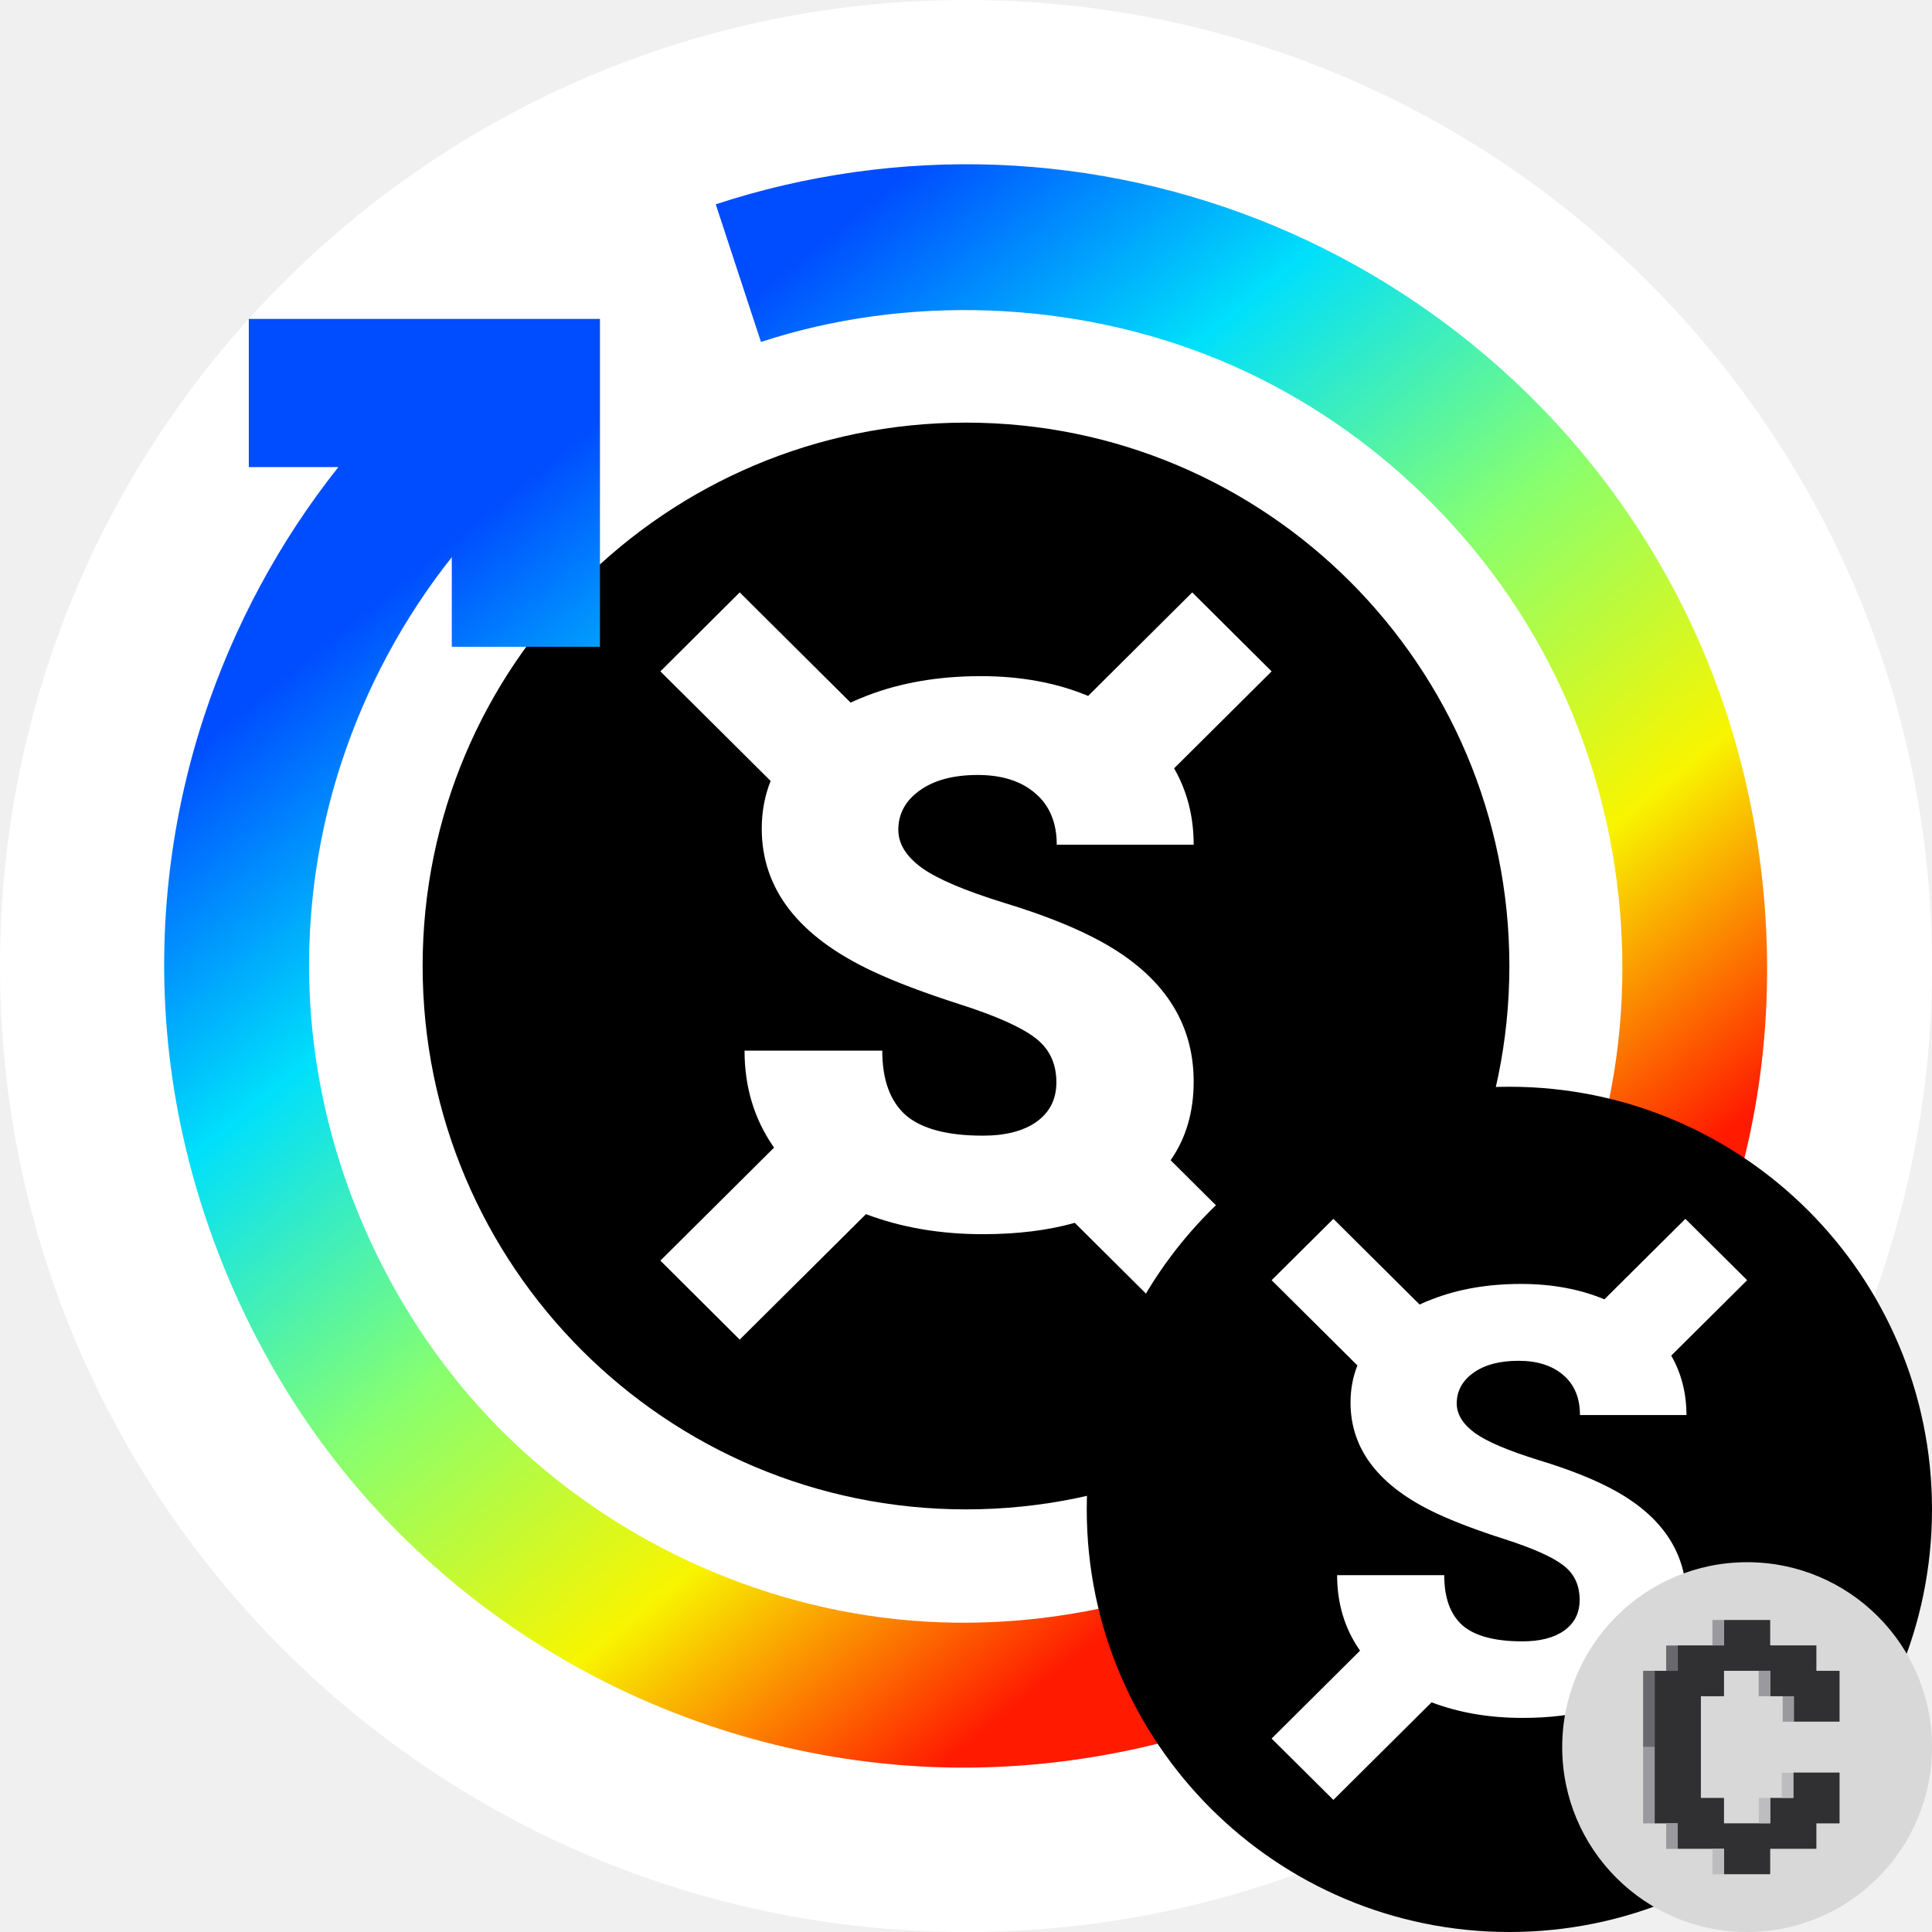
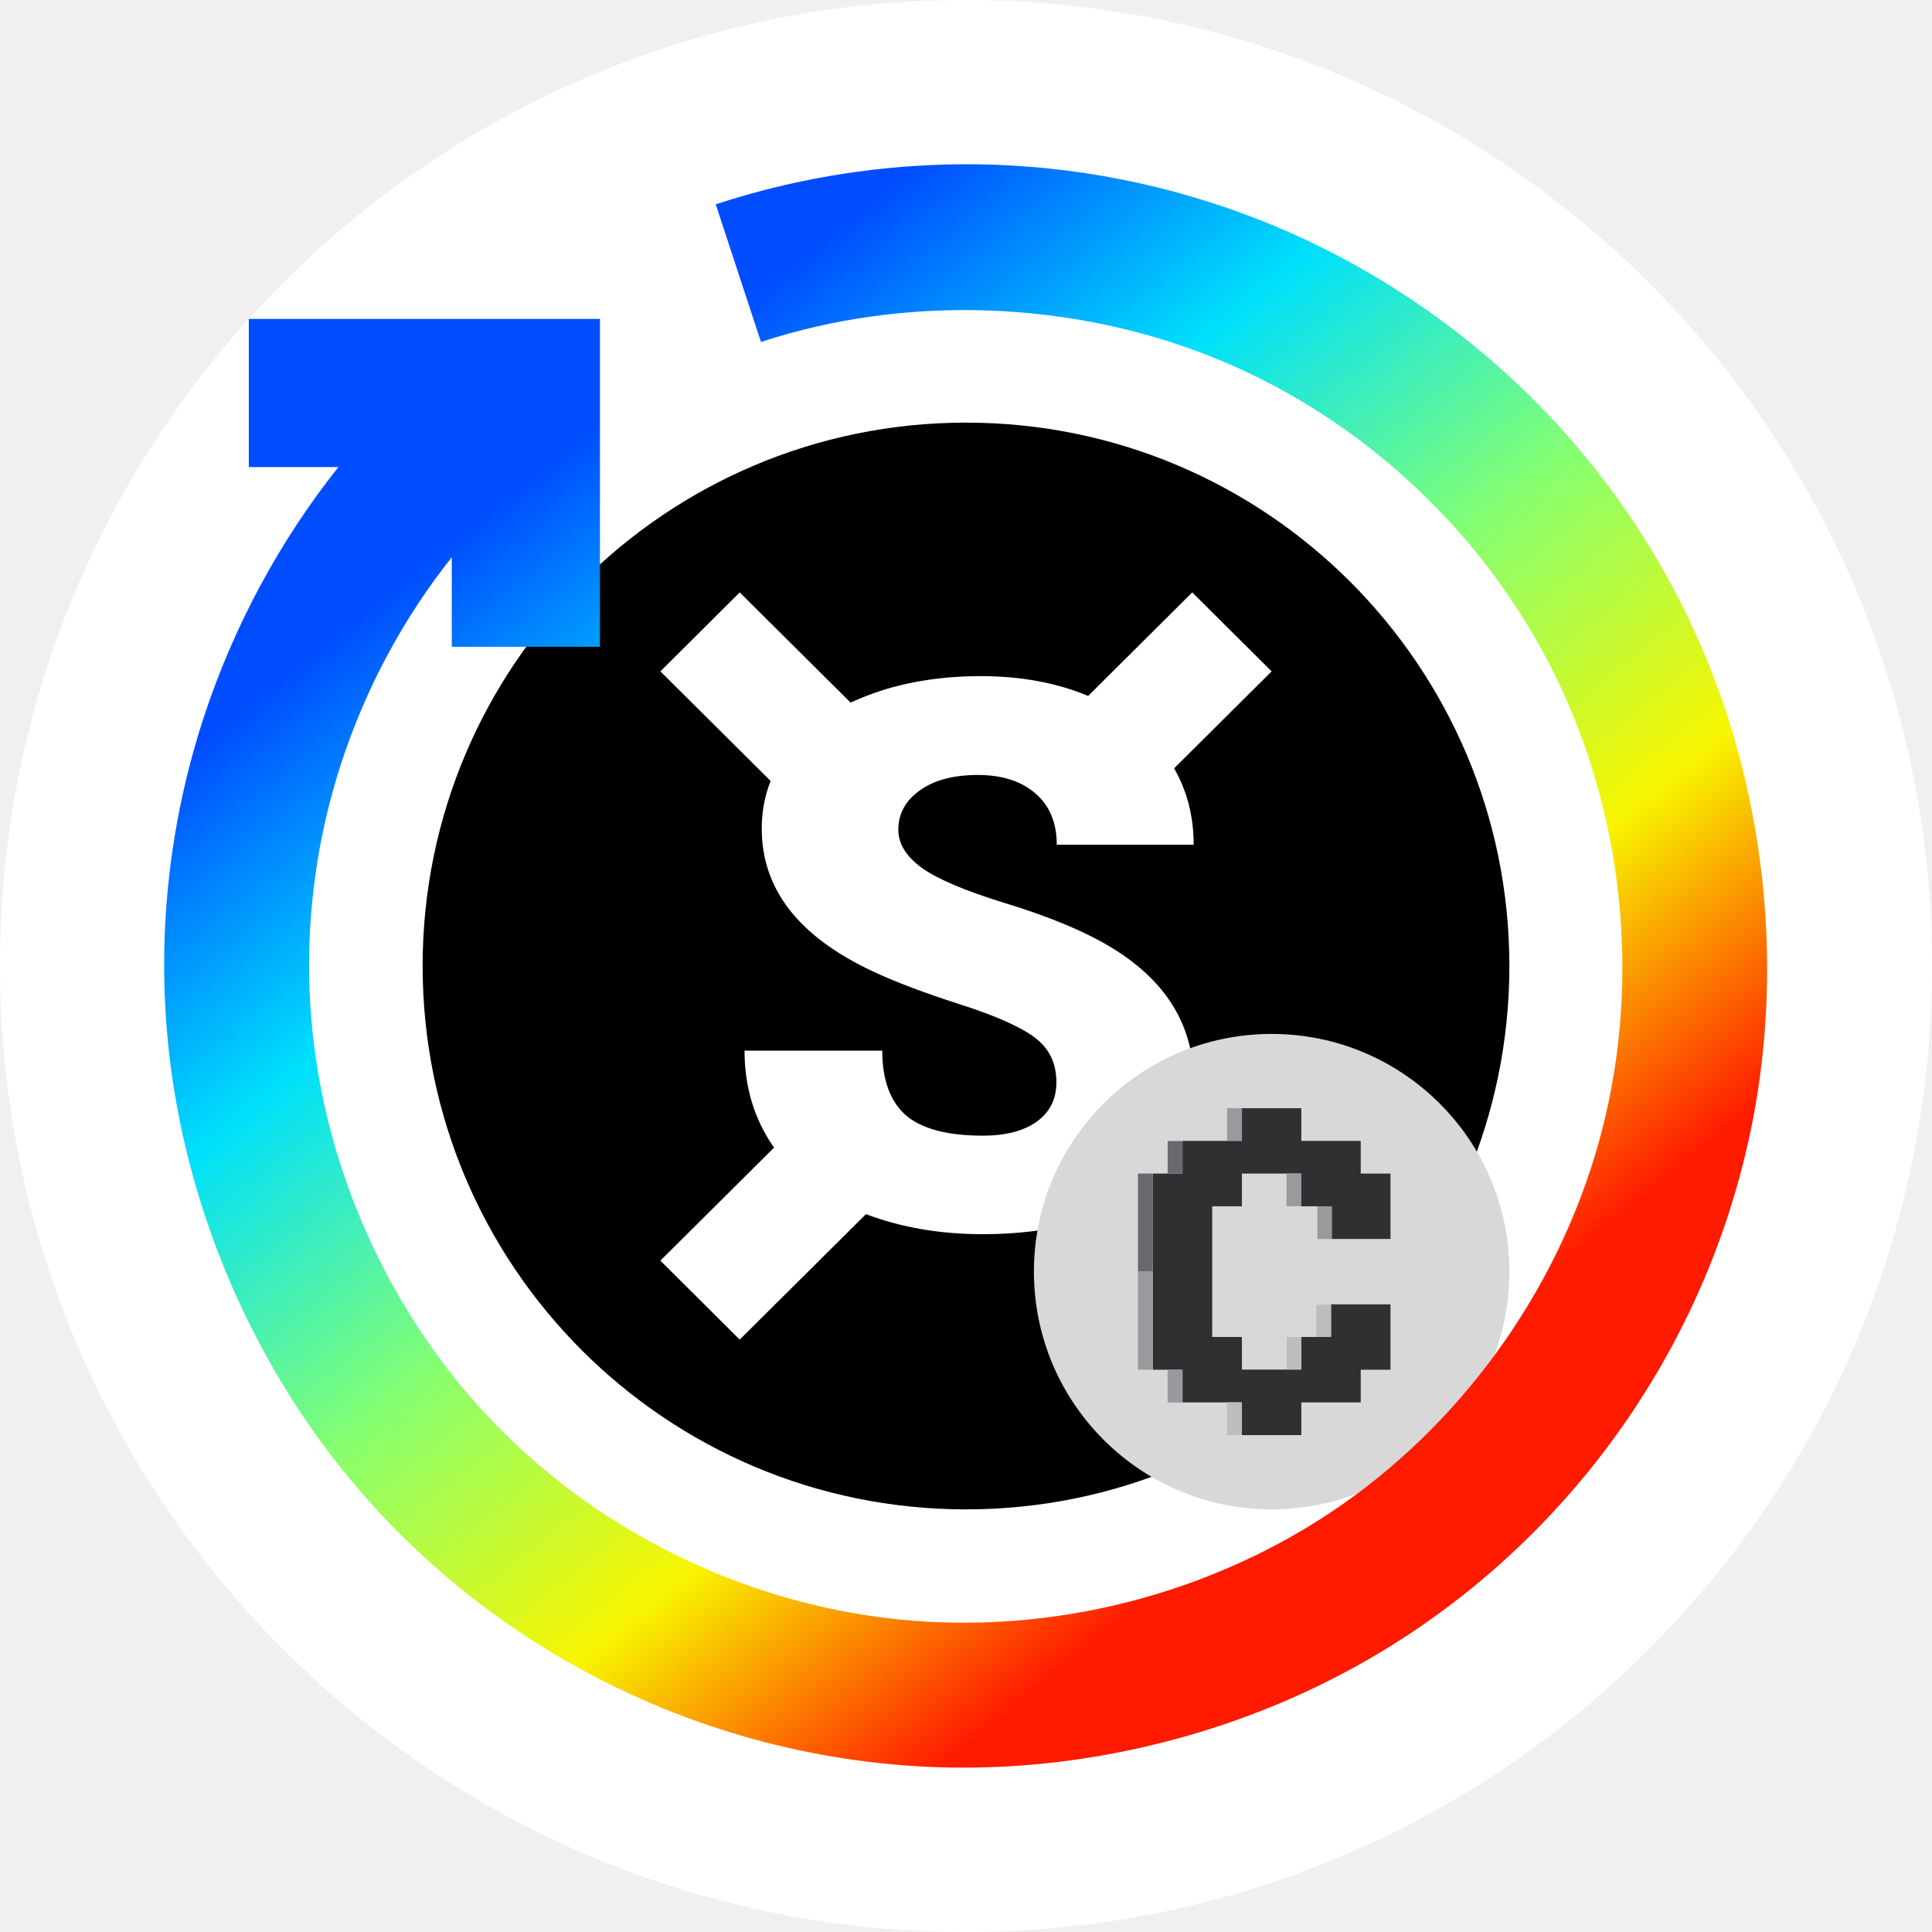
<svg xmlns="http://www.w3.org/2000/svg" width="32" height="32" viewBox="0 0 32 32" fill="none">
  <path d="M0 16C0 7.163 7.163 0 16 0V0C24.837 0 32 7.163 32 16V16C32 24.837 24.837 32 16 32V32C7.163 32 0 24.837 0 16V16Z" fill="white" />
  <rect x="7" y="7" width="18" height="18" rx="9" fill="black" />
  <path d="M12.252 9.812L10.938 11.12L12.764 12.935C12.666 13.179 12.617 13.443 12.617 13.726C12.617 14.727 13.229 15.513 14.451 16.086C14.827 16.263 15.311 16.446 15.903 16.636C16.494 16.825 16.907 17.009 17.14 17.186C17.378 17.363 17.497 17.61 17.497 17.927C17.497 18.207 17.386 18.425 17.166 18.582C16.95 18.734 16.654 18.81 16.278 18.81C15.691 18.81 15.265 18.697 15.002 18.471C14.743 18.24 14.613 17.884 14.613 17.402H12.332C12.332 17.995 12.488 18.52 12.799 18.977C12.806 18.988 12.813 18.998 12.821 19.008L10.938 20.88L12.252 22.188L14.343 20.11C14.927 20.331 15.572 20.442 16.278 20.442C16.851 20.442 17.359 20.379 17.802 20.254L19.747 22.188L21.062 20.88L19.389 19.217C19.644 18.852 19.771 18.418 19.771 17.915C19.771 16.93 19.261 16.158 18.242 15.598C17.823 15.367 17.287 15.153 16.635 14.955C15.982 14.753 15.527 14.56 15.268 14.374C15.008 14.185 14.879 13.975 14.879 13.744C14.879 13.481 14.995 13.264 15.229 13.096C15.466 12.923 15.788 12.836 16.194 12.836C16.596 12.836 16.913 12.937 17.147 13.139C17.384 13.341 17.503 13.625 17.503 13.991H19.771C19.771 13.525 19.663 13.103 19.447 12.726L21.062 11.12L19.747 9.812L18.023 11.527C17.498 11.308 16.906 11.199 16.246 11.199C15.55 11.199 14.924 11.306 14.367 11.52C14.27 11.557 14.177 11.596 14.088 11.637L12.252 9.812Z" fill="white" />
+   <path d="M25 21.062C25 23.237 23.237 25 21.062 25C18.888 25 17.125 23.237 17.125 21.062C17.125 18.888 18.888 17.125 21.062 17.125C23.237 17.125 25 18.888 25 21.062Z" fill="#D8D8D8" />
+   <path d="M23.031 20.521V19.438H22.538V18.897H21.554V18.355H20.57V18.897H19.586V19.438H19.094V22.687H19.586V23.228H20.57V23.77H21.554V23.228H22.538V22.687H23.031V21.604H22.046V22.144H21.554V22.685H20.57V22.144H20.078V19.98H20.57V19.438H21.554V19.98H22.046V20.521H23.031Z" fill="#303033" />
+   <path fill-rule="evenodd" clip-rule="evenodd" d="M19.584 18.899H19.34V19.438H19.584V18.899ZM19.094 19.438H18.848V21.062H19.094V19.438Z" fill="#68686D" />
+   <path fill-rule="evenodd" clip-rule="evenodd" d="M20.324 18.355H20.57V18.895H20.324V18.355ZM21.309 19.979H21.555V19.436H21.309V19.979ZM22.062 20.522H21.82V19.981H22.062L22.062 20.522Z" fill="#99999E" />
+   <path fill-rule="evenodd" clip-rule="evenodd" d="M22.047 22.143H21.801L21.801 21.61H22.047V22.143ZM21.313 22.683H21.555V22.145H21.313L21.313 22.683ZM20.324 23.77H20.57V23.227H20.324V23.77Z" fill="#BDBDBF" />
+   <path fill-rule="evenodd" clip-rule="evenodd" d="M19.094 21.062H18.848V22.687H19.094V21.062ZM19.586 23.23H19.34V22.688H19.586V23.23Z" fill="#99999E" />
  <path fill-rule="evenodd" clip-rule="evenodd" d="M11.855 3.384C13.345 2.894 14.938 2.67 16.516 2.73C18.095 2.791 19.658 3.136 21.113 3.744C22.569 4.352 23.915 5.223 25.068 6.298C26.592 7.719 27.775 9.498 28.485 11.487C29.195 13.476 29.432 15.676 29.158 17.771C28.884 19.866 28.1 21.855 26.914 23.566C25.728 25.277 24.14 26.708 22.275 27.7C20.41 28.692 18.267 29.244 16.154 29.276C14.042 29.308 11.96 28.82 10.095 27.895C8.231 26.97 6.584 25.606 5.333 23.904C4.082 22.201 3.227 20.159 2.888 18.075C2.549 15.991 2.725 13.865 3.375 11.881C3.866 10.382 4.628 8.964 5.605 7.736H4.121V5.282H9.937V10.713H7.483V9.229C6.683 10.236 6.059 11.397 5.657 12.626C5.124 14.251 4.981 15.995 5.257 17.697C5.599 19.814 6.589 21.865 8.067 23.446C9.834 25.336 12.3 26.554 14.866 26.821C17.432 27.087 20.099 26.403 22.218 24.929C24.336 23.454 25.905 21.19 26.542 18.69C27.179 16.189 26.884 13.452 25.735 11.142C24.587 8.832 22.584 6.948 20.189 5.959C17.795 4.969 15.008 4.874 12.604 5.664L11.855 3.384Z" fill="url(#paint0_linear_144_580094)" />
-   <rect x="18" y="18" width="14" height="14" rx="7" fill="black" />
-   <path d="M22.085 20.188L21.062 21.204L22.483 22.616C22.407 22.806 22.369 23.011 22.369 23.231C22.369 24.01 22.845 24.622 23.795 25.067C24.088 25.204 24.464 25.347 24.924 25.494C25.384 25.642 25.705 25.784 25.887 25.922C26.072 26.06 26.164 26.252 26.164 26.499C26.164 26.717 26.078 26.886 25.907 27.008C25.739 27.127 25.509 27.186 25.216 27.186C24.76 27.186 24.429 27.098 24.224 26.922C24.022 26.742 23.921 26.465 23.921 26.09H22.147C22.147 26.552 22.268 26.96 22.51 27.316C22.516 27.324 22.521 27.332 22.527 27.34L21.062 28.796L22.085 29.812L23.711 28.196C24.166 28.368 24.668 28.454 25.216 28.454C25.662 28.454 26.057 28.406 26.402 28.309L27.915 29.812L28.938 28.796L27.636 27.502C27.834 27.218 27.933 26.881 27.933 26.489C27.933 25.724 27.537 25.123 26.744 24.687C26.418 24.508 26.001 24.341 25.494 24.187C24.986 24.03 24.632 23.88 24.43 23.736C24.229 23.588 24.128 23.425 24.128 23.246C24.128 23.041 24.219 22.872 24.4 22.741C24.585 22.607 24.835 22.539 25.151 22.539C25.463 22.539 25.71 22.618 25.892 22.775C26.077 22.932 26.169 23.153 26.169 23.438H27.933C27.933 23.075 27.849 22.747 27.681 22.453L28.938 21.204L27.915 20.188L26.574 21.521C26.165 21.351 25.705 21.266 25.191 21.266C24.65 21.266 24.163 21.349 23.73 21.516C23.655 21.544 23.582 21.574 23.513 21.607L22.085 20.188Z" fill="white" />
-   <path d="M32 28.938C32 30.629 30.629 32 28.938 32C27.246 32 25.875 30.629 25.875 28.938C25.875 27.246 27.246 25.875 28.938 25.875C30.629 25.875 32 27.246 32 28.938Z" fill="#D8D8D8" />
-   <path d="M30.469 28.516V27.674H30.085V27.253H29.32V26.832H28.555V27.253H27.789V27.674H27.406V30.201H27.789V30.622H28.554V31.043H29.32V30.622H30.085V30.201H30.469V29.359H29.703V29.779H29.32V30.2H28.555V29.779H28.172V28.095H28.555V27.674H29.32V28.095H29.703V28.516H30.469Z" fill="#303033" />
-   <path fill-rule="evenodd" clip-rule="evenodd" d="M27.788 27.255H27.597V27.674H27.788V27.255ZM27.406 27.674H27.215V28.938H27.406V27.674Z" fill="#68686D" />
-   <path fill-rule="evenodd" clip-rule="evenodd" d="M28.363 26.832H28.555V27.252H28.363V26.832ZM29.129 28.095H29.32V27.673H29.129V28.095ZM29.715 28.517H29.527V28.096H29.715L29.715 28.517Z" fill="#99999E" />
-   <path fill-rule="evenodd" clip-rule="evenodd" d="M29.703 29.778H29.512L29.512 29.363H29.703V29.778ZM29.132 30.198H29.321V29.779H29.132L29.132 30.198ZM28.363 31.044H28.555V30.621H28.363V31.044Z" fill="#BDBDBF" />
-   <path fill-rule="evenodd" clip-rule="evenodd" d="M27.406 28.938H27.215V30.201H27.406V28.938ZM27.789 30.623H27.598V30.202H27.789V30.623Z" fill="#99999E" />
  <defs>
    <linearGradient id="paint0_linear_144_580094" x1="2.044" y1="13.297" x2="15.222" y2="29.576" gradientUnits="userSpaceOnUse">
      <stop stop-color="#004CFF" />
      <stop offset="0.252" stop-color="#00E0FB" />
      <stop offset="0.506" stop-color="#87FF70" />
      <stop offset="0.755" stop-color="#F8F500" />
      <stop offset="1" stop-color="#FF1A00" />
    </linearGradient>
  </defs>
</svg>
